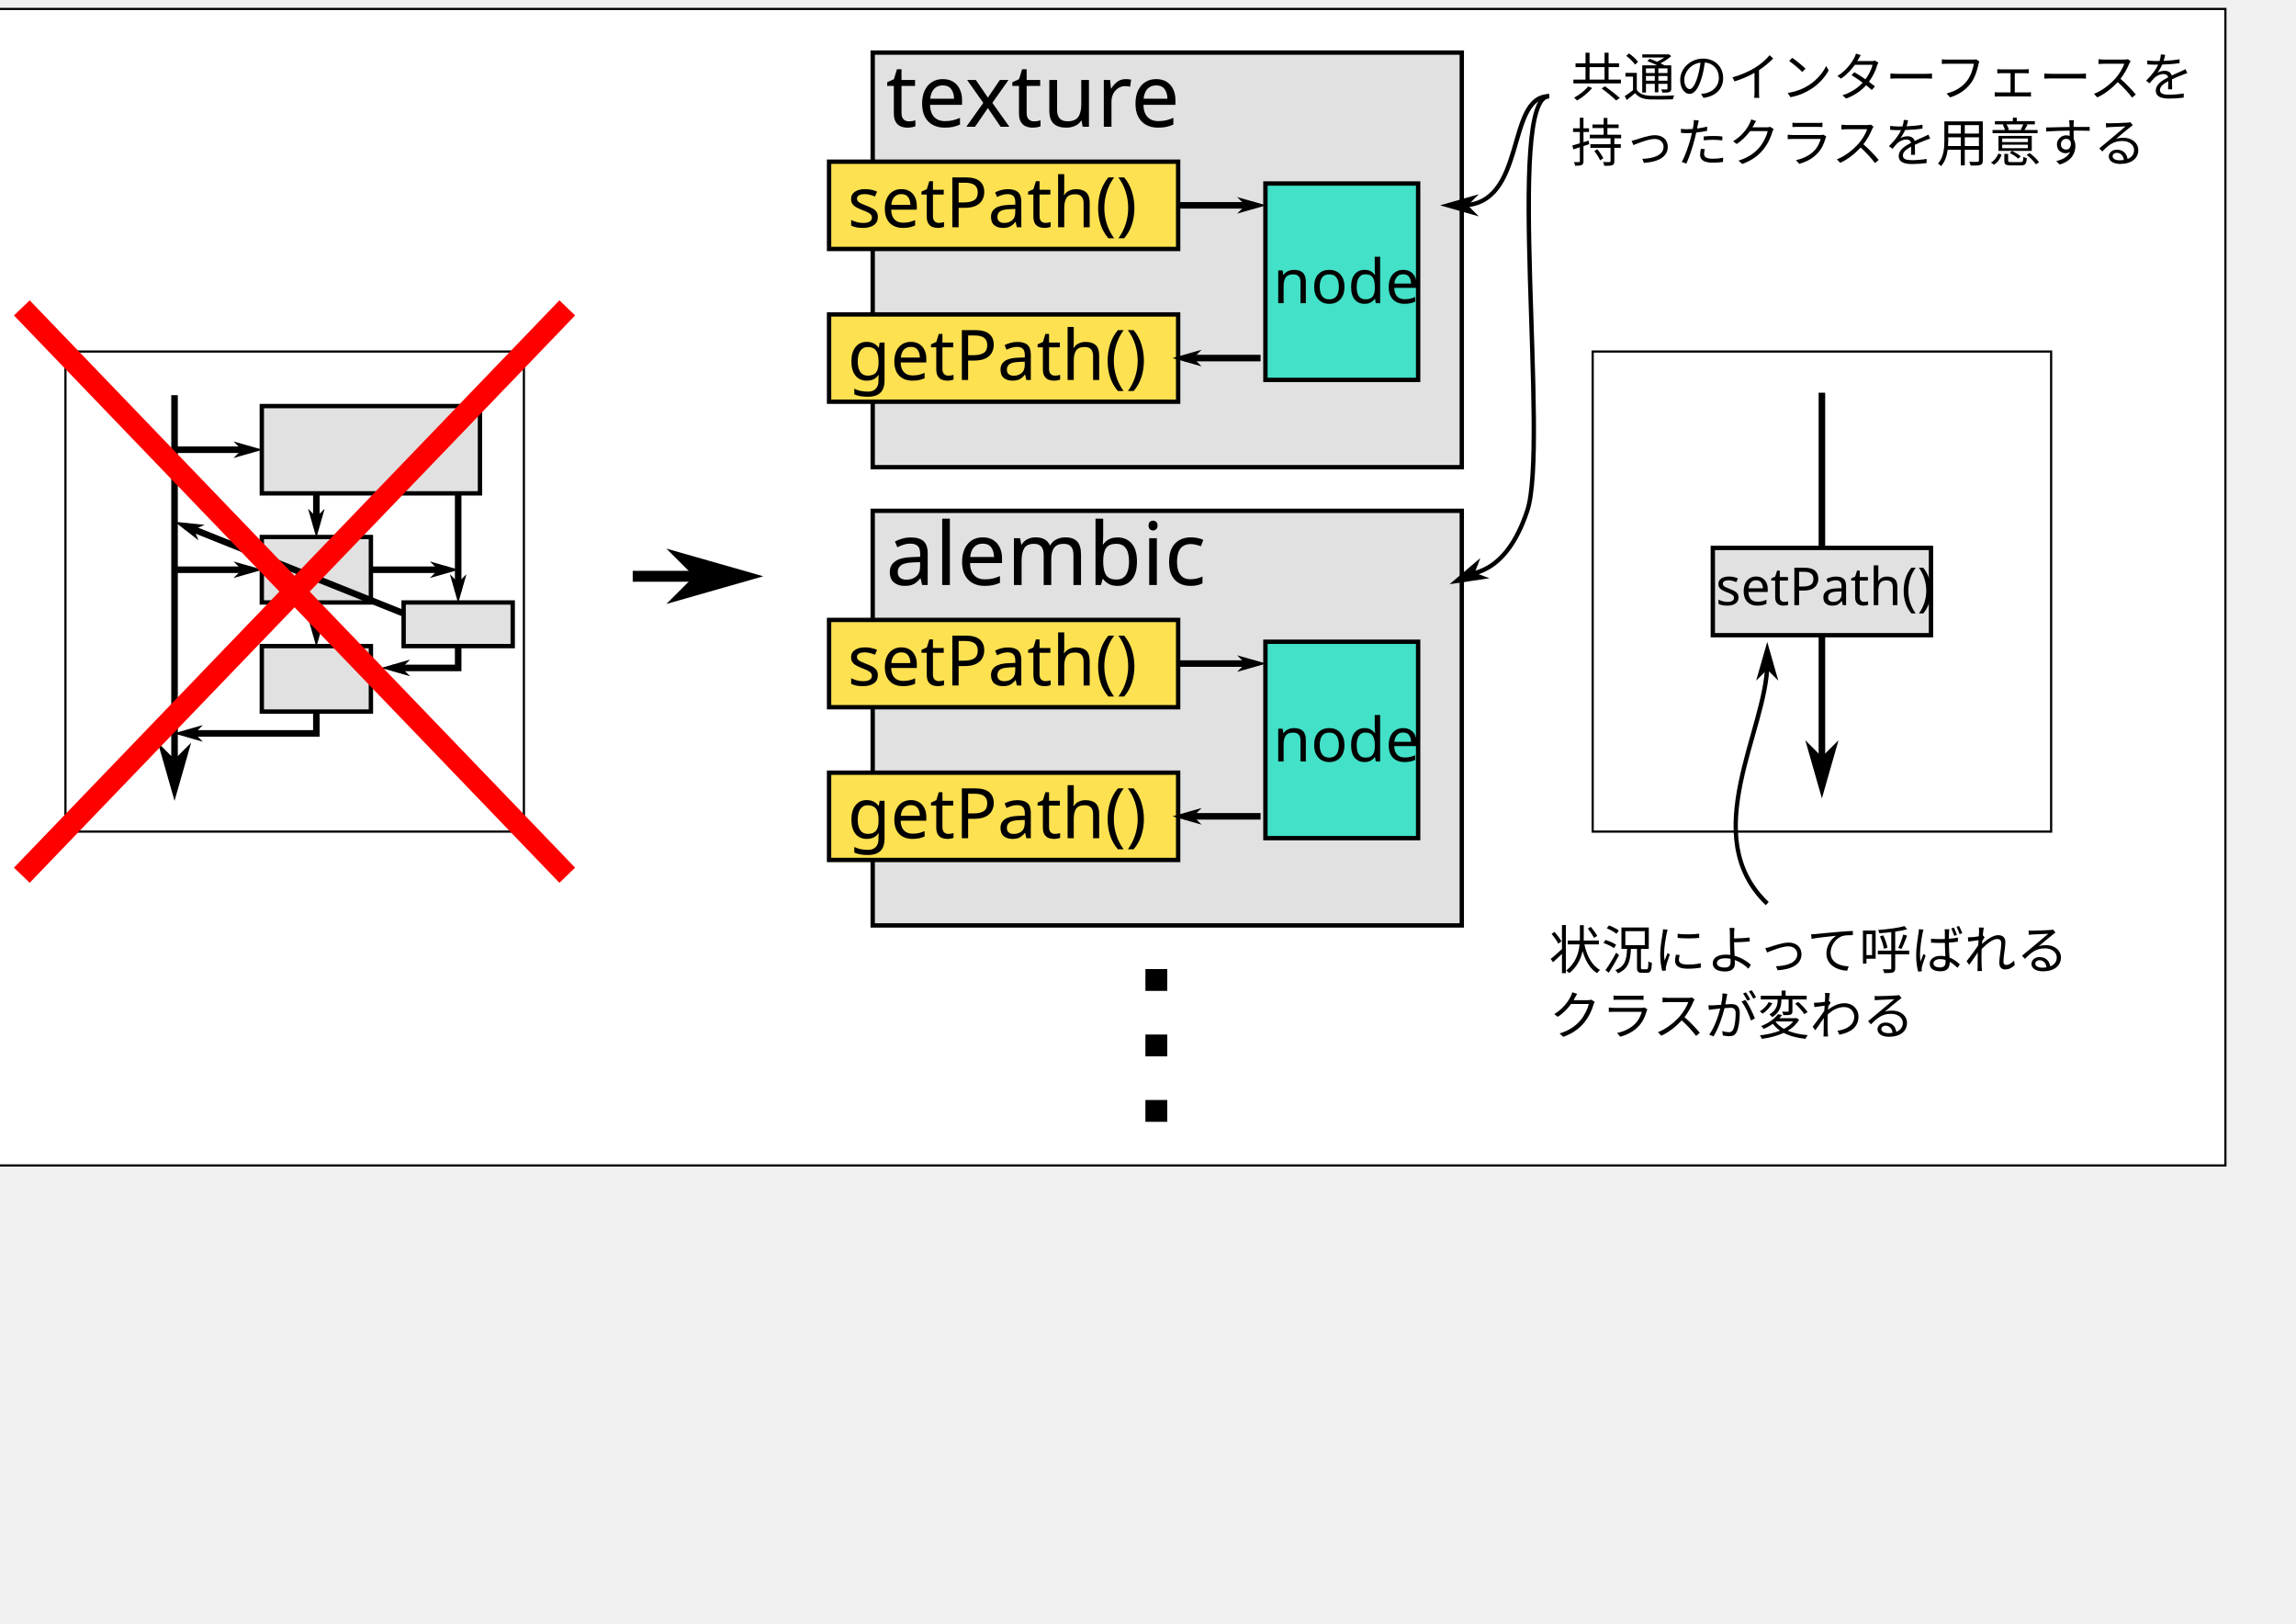
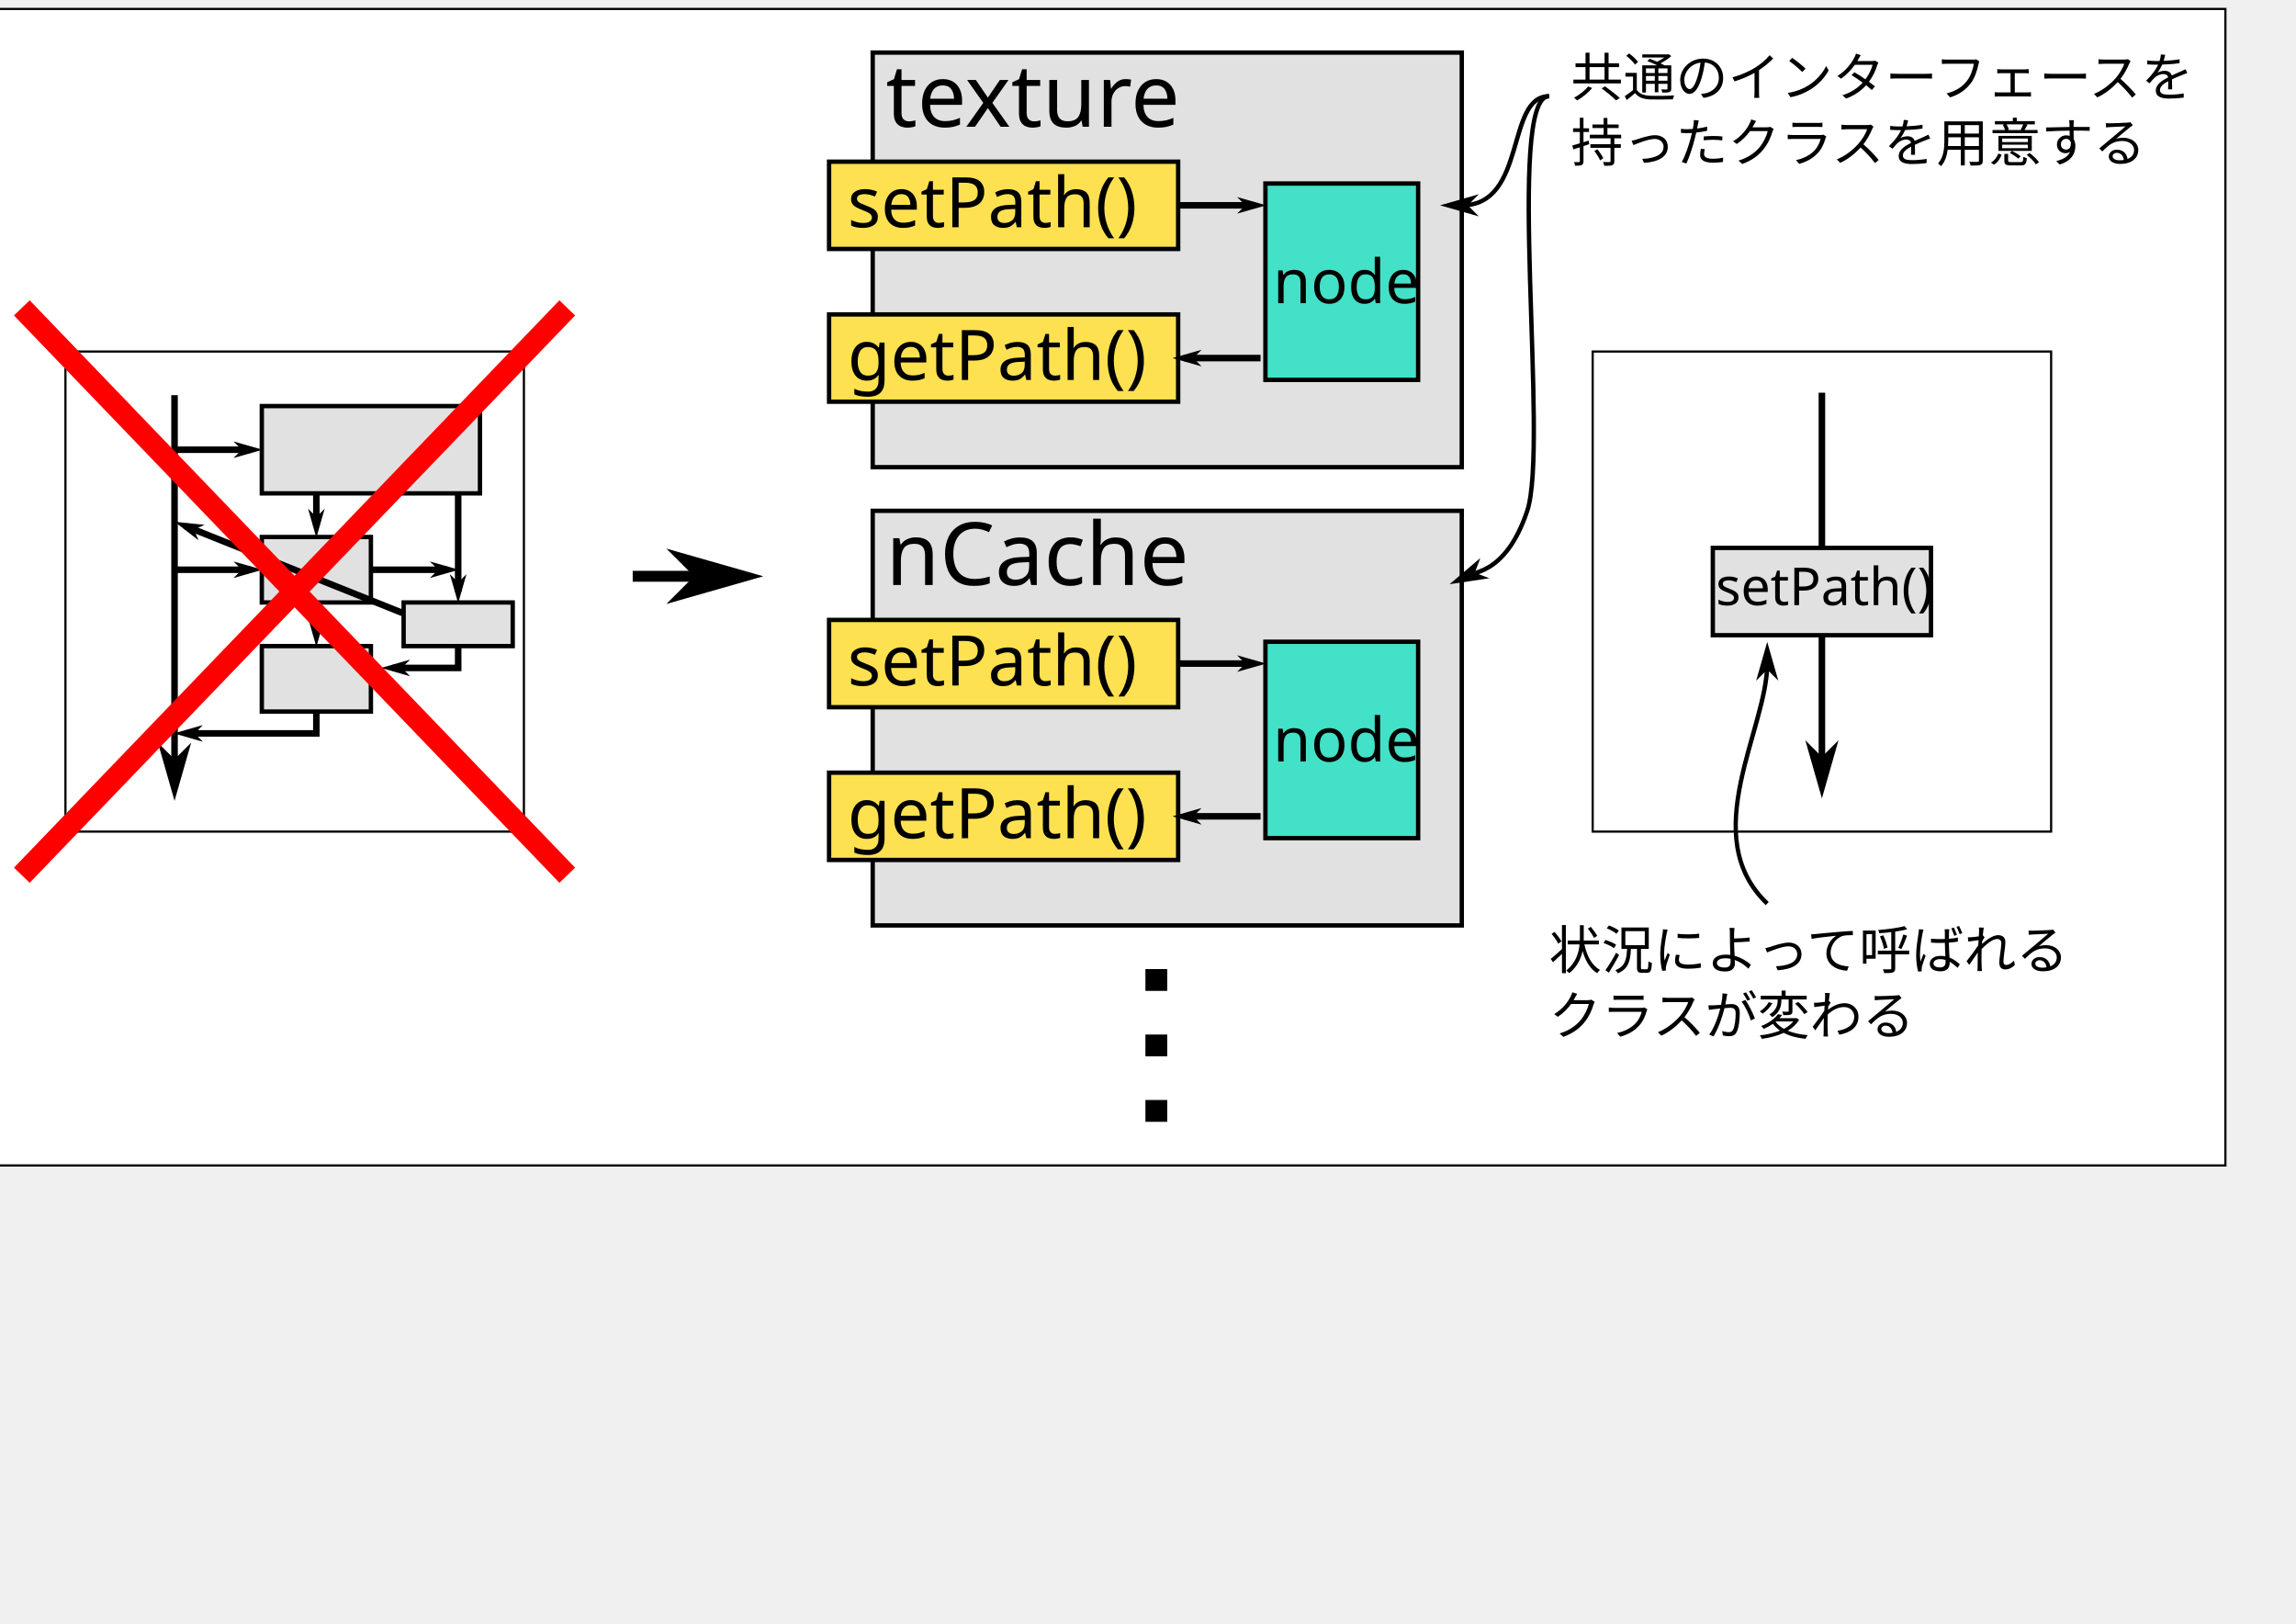
<svg xmlns="http://www.w3.org/2000/svg" width="1052.362" height="744.094" id="svg2" version="1.1">
  <defs id="defs4">
    <marker orient="auto" refY="0.0" refX="0.0" id="Arrow1Send" style="overflow:visible;">
      <path id="path3778" d="M 0.0,0.0 L 5.0,-5.0 L -12.5,0.0 L 5.0,5.0 L 0.0,0.0 z " style="fill-rule:evenodd;stroke:#000000;stroke-width:1.0pt;" transform="scale(0.2) rotate(180) translate(6,0)" />
    </marker>
    <marker orient="auto" refY="0.0" refX="0.0" id="Arrow1Mend" style="overflow:visible;">
      <path id="path3772" d="M 0.0,0.0 L 5.0,-5.0 L -12.5,0.0 L 5.0,5.0 L 0.0,0.0 z " style="fill-rule:evenodd;stroke:#000000;stroke-width:1.0pt;" transform="scale(0.4) rotate(180) translate(10,0)" />
    </marker>
    <marker orient="auto" refY="0" refX="0" id="Arrow1Mend-1" style="overflow:visible">
      <path id="path3772-7" d="M 0,0 5,-5 -12.5,0 5,5 0,0 z" style="fill-rule:evenodd;stroke:#000000;stroke-width:1pt" transform="matrix(-0.4,0,0,-0.4,-4,0)" />
    </marker>
    <marker orient="auto" refY="0" refX="0" id="Arrow1Mend-2" style="overflow:visible">
      <path id="path3772-4" d="M 0,0 5,-5 -12.5,0 5,5 0,0 z" style="fill-rule:evenodd;stroke:#000000;stroke-width:1pt" transform="matrix(-0.4,0,0,-0.4,-4,0)" />
    </marker>
    <marker orient="auto" refY="0" refX="0" id="Arrow1Mend-23" style="overflow:visible">
      <path id="path3772-2" d="M 0,0 5,-5 -12.5,0 5,5 0,0 z" style="fill-rule:evenodd;stroke:#000000;stroke-width:1pt" transform="matrix(-0.4,0,0,-0.4,-4,0)" />
    </marker>
    <marker orient="auto" refY="0" refX="0" id="Arrow1Mend-16" style="overflow:visible">
      <path id="path3772-8" d="M 0,0 5,-5 -12.5,0 5,5 0,0 z" style="fill-rule:evenodd;stroke:#000000;stroke-width:1pt" transform="matrix(-0.4,0,0,-0.4,-4,0)" />
    </marker>
    <marker orient="auto" refY="0" refX="0" id="Arrow1Mend-18" style="overflow:visible">
      <path id="path3772-9" d="M 0,0 5,-5 -12.5,0 5,5 0,0 z" style="fill-rule:evenodd;stroke:#000000;stroke-width:1pt" transform="matrix(-0.4,0,0,-0.4,-4,0)" />
    </marker>
    <marker orient="auto" refY="0" refX="0" id="Arrow1Mend-9" style="overflow:visible">
      <path id="path3772-5" d="M 0,0 5,-5 -12.5,0 5,5 0,0 z" style="fill-rule:evenodd;stroke:#000000;stroke-width:1pt" transform="matrix(-0.4,0,0,-0.4,-4,0)" />
    </marker>
    <marker orient="auto" refY="0" refX="0" id="Arrow1Mend-233" style="overflow:visible">
      <path id="path3772-41" d="M 0,0 5,-5 -12.5,0 5,5 0,0 z" style="fill-rule:evenodd;stroke:#000000;stroke-width:1pt" transform="matrix(-0.4,0,0,-0.4,-4,0)" />
    </marker>
    <marker orient="auto" refY="0" refX="0" id="Arrow1Send-3" style="overflow:visible">
      <path id="path3778-8" d="M 0,0 5,-5 -12.5,0 5,5 0,0 z" style="fill-rule:evenodd;stroke:#000000;stroke-width:1pt" transform="matrix(-0.2,0,0,-0.2,-1.2,0)" />
    </marker>
    <marker orient="auto" refY="0" refX="0" id="Arrow1Send-2" style="overflow:visible">
      <path id="path3778-7" d="M 0,0 5,-5 -12.5,0 5,5 0,0 z" style="fill-rule:evenodd;stroke:#000000;stroke-width:1pt" transform="matrix(-0.2,0,0,-0.2,-1.2,0)" />
    </marker>
    <marker orient="auto" refY="0" refX="0" id="Arrow1Send-9" style="overflow:visible">
      <path id="path3778-3" d="M 0,0 5,-5 -12.5,0 5,5 0,0 z" style="fill-rule:evenodd;stroke:#000000;stroke-width:1pt" transform="matrix(-0.2,0,0,-0.2,-1.2,0)" />
    </marker>
    <marker orient="auto" refY="0" refX="0" id="Arrow1Send-98" style="overflow:visible">
      <path id="path3778-6" d="M 0,0 5,-5 -12.5,0 5,5 0,0 z" style="fill-rule:evenodd;stroke:#000000;stroke-width:1pt" transform="matrix(-0.2,0,0,-0.2,-1.2,0)" />
    </marker>
    <marker orient="auto" refY="0" refX="0" id="Arrow1Mend-233-6" style="overflow:visible">
      <path id="path3772-41-0" d="M 0,0 5,-5 -12.5,0 5,5 0,0 z" style="fill-rule:evenodd;stroke:#000000;stroke-width:1pt" transform="matrix(-0.4,0,0,-0.4,-4,0)" />
    </marker>
    <marker orient="auto" refY="0" refX="0" id="Arrow1Mend-5" style="overflow:visible">
      <path id="path3772-27" d="M 0,0 5,-5 -12.5,0 5,5 0,0 z" style="fill-rule:evenodd;stroke:#000000;stroke-width:1pt" transform="matrix(-0.4,0,0,-0.4,-4,0)" />
    </marker>
    <marker orient="auto" refY="0" refX="0" id="Arrow1Send-6" style="overflow:visible">
      <path id="path3778-1" d="M 0,0 5,-5 -12.5,0 5,5 0,0 z" style="fill-rule:evenodd;stroke:#000000;stroke-width:1pt" transform="matrix(-0.2,0,0,-0.2,-1.2,0)" />
    </marker>
    <marker orient="auto" refY="0" refX="0" id="marker4718" style="overflow:visible">
      <path id="path4720" d="M 0,0 5,-5 -12.5,0 5,5 0,0 z" style="fill-rule:evenodd;stroke:#000000;stroke-width:1pt" transform="matrix(-0.2,0,0,-0.2,-1.2,0)" />
    </marker>
    <marker orient="auto" refY="0" refX="0" id="marker4722" style="overflow:visible">
      <path id="path4724" d="M 0,0 5,-5 -12.5,0 5,5 0,0 z" style="fill-rule:evenodd;stroke:#000000;stroke-width:1pt" transform="matrix(-0.2,0,0,-0.2,-1.2,0)" />
    </marker>
    <marker orient="auto" refY="0" refX="0" id="marker4726" style="overflow:visible">
      <path id="path4728" d="M 0,0 5,-5 -12.5,0 5,5 0,0 z" style="fill-rule:evenodd;stroke:#000000;stroke-width:1pt" transform="matrix(-0.2,0,0,-0.2,-1.2,0)" />
    </marker>
    <marker orient="auto" refY="0" refX="0" id="marker4730" style="overflow:visible">
      <path id="path4732" d="M 0,0 5,-5 -12.5,0 5,5 0,0 z" style="fill-rule:evenodd;stroke:#000000;stroke-width:1pt" transform="matrix(-0.2,0,0,-0.2,-1.2,0)" />
    </marker>
    <marker orient="auto" refY="0" refX="0" id="marker4734" style="overflow:visible">
      <path id="path4736" d="M 0,0 5,-5 -12.5,0 5,5 0,0 z" style="fill-rule:evenodd;stroke:#000000;stroke-width:1pt" transform="matrix(-0.2,0,0,-0.2,-1.2,0)" />
    </marker>
    <marker orient="auto" refY="0" refX="0" id="marker4738" style="overflow:visible">
      <path id="path4740" d="M 0,0 5,-5 -12.5,0 5,5 0,0 z" style="fill-rule:evenodd;stroke:#000000;stroke-width:1pt" transform="matrix(-0.2,0,0,-0.2,-1.2,0)" />
    </marker>
    <marker orient="auto" refY="0" refX="0" id="marker4742" style="overflow:visible">
      <path id="path4744" d="M 0,0 5,-5 -12.5,0 5,5 0,0 z" style="fill-rule:evenodd;stroke:#000000;stroke-width:1pt" transform="matrix(-0.2,0,0,-0.2,-1.2,0)" />
    </marker>
    <marker orient="auto" refY="0" refX="0" id="marker4746" style="overflow:visible">
      <path id="path4748" d="M 0,0 5,-5 -12.5,0 5,5 0,0 z" style="fill-rule:evenodd;stroke:#000000;stroke-width:1pt" transform="matrix(-0.2,0,0,-0.2,-1.2,0)" />
    </marker>
    <marker orient="auto" refY="0" refX="0" id="Arrow1Send-38" style="overflow:visible">
      <path id="path3778-74" d="M 0,0 5,-5 -12.5,0 5,5 0,0 z" style="fill-rule:evenodd;stroke:#000000;stroke-width:1pt" transform="matrix(-0.2,0,0,-0.2,-1.2,0)" />
    </marker>
    <marker orient="auto" refY="0" refX="0" id="Arrow1Send-7" style="overflow:visible">
      <path id="path3778-79" d="M 0,0 5,-5 -12.5,0 5,5 0,0 z" style="fill-rule:evenodd;stroke:#000000;stroke-width:1pt" transform="matrix(-0.2,0,0,-0.2,-1.2,0)" />
    </marker>
    <marker orient="auto" refY="0" refX="0" id="Arrow1Send-1" style="overflow:visible">
      <path id="path3778-9" d="M 0,0 5,-5 -12.5,0 5,5 0,0 z" style="fill-rule:evenodd;stroke:#000000;stroke-width:1pt" transform="matrix(-0.2,0,0,-0.2,-1.2,0)" />
    </marker>
    <marker orient="auto" refY="0" refX="0" id="marker5660" style="overflow:visible">
      <path id="path5662" d="M 0,0 5,-5 -12.5,0 5,5 0,0 z" style="fill-rule:evenodd;stroke:#000000;stroke-width:1pt" transform="matrix(-0.2,0,0,-0.2,-1.2,0)" />
    </marker>
    <marker orient="auto" refY="0" refX="0" id="Arrow1Mend-3" style="overflow:visible">
      <path id="path3772-44" d="M 0,0 5,-5 -12.5,0 5,5 0,0 z" style="fill-rule:evenodd;stroke:#000000;stroke-width:1pt" transform="matrix(-0.4,0,0,-0.4,-4,0)" />
    </marker>
    <marker orient="auto" refY="0" refX="0" id="Arrow1Send-60" style="overflow:visible">
      <path id="path3778-66" d="M 0,0 5,-5 -12.5,0 5,5 0,0 z" style="fill-rule:evenodd;stroke:#000000;stroke-width:1pt" transform="matrix(-0.2,0,0,-0.2,-1.2,0)" />
    </marker>
    <marker orient="auto" refY="0" refX="0" id="marker6088" style="overflow:visible">
      <path id="path6090" d="M 0,0 5,-5 -12.5,0 5,5 0,0 z" style="fill-rule:evenodd;stroke:#000000;stroke-width:1pt" transform="matrix(-0.2,0,0,-0.2,-1.2,0)" />
    </marker>
    <marker orient="auto" refY="0" refX="0" id="marker6092" style="overflow:visible">
      <path id="path6094" d="M 0,0 5,-5 -12.5,0 5,5 0,0 z" style="fill-rule:evenodd;stroke:#000000;stroke-width:1pt" transform="matrix(-0.2,0,0,-0.2,-1.2,0)" />
    </marker>
    <marker orient="auto" refY="0" refX="0" id="marker6096" style="overflow:visible">
      <path id="path6098" d="M 0,0 5,-5 -12.5,0 5,5 0,0 z" style="fill-rule:evenodd;stroke:#000000;stroke-width:1pt" transform="matrix(-0.2,0,0,-0.2,-1.2,0)" />
    </marker>
    <marker orient="auto" refY="0" refX="0" id="marker6100" style="overflow:visible">
      <path id="path6102" d="M 0,0 5,-5 -12.5,0 5,5 0,0 z" style="fill-rule:evenodd;stroke:#000000;stroke-width:1pt" transform="matrix(-0.2,0,0,-0.2,-1.2,0)" />
    </marker>
    <marker orient="auto" refY="0" refX="0" id="marker6104" style="overflow:visible">
      <path id="path6106" d="M 0,0 5,-5 -12.5,0 5,5 0,0 z" style="fill-rule:evenodd;stroke:#000000;stroke-width:1pt" transform="matrix(-0.2,0,0,-0.2,-1.2,0)" />
    </marker>
    <marker orient="auto" refY="0" refX="0" id="marker6108" style="overflow:visible">
      <path id="path6110" d="M 0,0 5,-5 -12.5,0 5,5 0,0 z" style="fill-rule:evenodd;stroke:#000000;stroke-width:1pt" transform="matrix(-0.2,0,0,-0.2,-1.2,0)" />
    </marker>
    <marker orient="auto" refY="0" refX="0" id="marker6112" style="overflow:visible">
      <path id="path6114" d="M 0,0 5,-5 -12.5,0 5,5 0,0 z" style="fill-rule:evenodd;stroke:#000000;stroke-width:1pt" transform="matrix(-0.2,0,0,-0.2,-1.2,0)" />
    </marker>
    <marker orient="auto" refY="0" refX="0" id="marker6116" style="overflow:visible">
      <path id="path6118" d="M 0,0 5,-5 -12.5,0 5,5 0,0 z" style="fill-rule:evenodd;stroke:#000000;stroke-width:1pt" transform="matrix(-0.2,0,0,-0.2,-1.2,0)" />
    </marker>
  </defs>
  <g id="layer1" transform="translate(0,-308.2677)">
    <rect style="fill:#ffffff;fill-opacity:1;stroke:#000000;stroke-width:1;stroke-linecap:butt;stroke-linejoin:miter;stroke-miterlimit:4;stroke-opacity:1;stroke-dasharray:none;stroke-dashoffset:0" id="rect6262" width="1030" height="530" x="-10" y="312.362" />
    <g id="g5791">
      <g transform="translate(50,4.8046875e-6)" id="g5626">
        <g id="g4252-7-2" transform="translate(-26.97266,-308.2031)">
          <rect y="640.565" x="376.973" height="190" width="270" id="rect4250-1-2" style="fill:#e1e1e1;fill-opacity:1;stroke:#000000;stroke-width:2;stroke-linecap:butt;stroke-linejoin:miter;stroke-miterlimit:4;stroke-opacity:1;stroke-dasharray:none" />
        </g>
        <g id="g4252-7-7-6" transform="translate(163.0273,-268.2031)" style="fill:#42e1c8;fill-opacity:1">
          <rect y="660.565" x="366.973" height="90" width="70" id="rect4250-1-6-8" style="fill:#42e1c8;fill-opacity:1;stroke:#000000;stroke-width:2;stroke-linecap:butt;stroke-linejoin:miter;stroke-miterlimit:4;stroke-opacity:1;stroke-dasharray:none" />
        </g>
        <g id="g5547">
          <g style="fill:#fee150;fill-opacity:1" transform="translate(-26.97266,-278.2031)" id="g4252-7-2-1">
            <rect style="fill:#fee150;fill-opacity:1;stroke:#000000;stroke-width:2;stroke-linecap:butt;stroke-linejoin:miter;stroke-miterlimit:4;stroke-opacity:1;stroke-dasharray:none" id="rect4250-1-2-2" width="160" height="40" x="356.973" y="660.565" />
          </g>
          <text id="text5543" y="412.401" x="338.469" style="font-size:40px;font-style:normal;font-weight:normal;line-height:125%;letter-spacing:0px;word-spacing:0px;fill:#000000;fill-opacity:1;stroke:none;font-family:Sans" xml:space="preserve">
            <tspan style="font-size:32px;font-style:normal;font-variant:normal;font-weight:normal;font-stretch:normal;font-family:Meiryo;-inkscape-font-specification:Meiryo" y="412.401" x="338.469" id="tspan5545">setPath()</tspan>
          </text>
        </g>
        <g transform="translate(-2.4999997e-7,70.00001)" id="g5547-3">
          <g style="fill:#fee150;fill-opacity:1" transform="translate(-26.97266,-278.2031)" id="g4252-7-2-1-3">
            <rect style="fill:#fee150;fill-opacity:1;stroke:#000000;stroke-width:2;stroke-linecap:butt;stroke-linejoin:miter;stroke-miterlimit:4;stroke-opacity:1;stroke-dasharray:none" id="rect4250-1-2-2-4" width="160" height="40" x="356.973" y="660.565" />
          </g>
          <text id="text5543-1" y="412.401" x="338.469" style="font-size:40px;font-style:normal;font-weight:normal;line-height:125%;letter-spacing:0px;word-spacing:0px;fill:#000000;fill-opacity:1;stroke:none;font-family:Sans" xml:space="preserve">
            <tspan style="font-size:32px;font-style:normal;font-variant:normal;font-weight:normal;font-stretch:normal;font-family:Meiryo;-inkscape-font-specification:Meiryo" y="412.401" x="338.469" id="tspan5545-1">getPath()</tspan>
          </text>
        </g>
        <path style="fill:none;stroke:#000000;stroke-width:3;stroke-linecap:butt;stroke-linejoin:miter;stroke-miterlimit:4;stroke-opacity:1;stroke-dasharray:none;marker-end:url(#Arrow1Send)" d="m 490,402.362 35,0" id="path3757-0-1-2-1-2" />
        <path style="fill:none;stroke:#000000;stroke-width:3;stroke-linecap:butt;stroke-linejoin:miter;stroke-miterlimit:4;stroke-opacity:1;stroke-dasharray:none;marker-end:url(#Arrow1Send)" d="m 527.775,472.362 -35,0" id="path3757-0-1-2-1-3" />
        <text xml:space="preserve" style="font-size:28px;font-style:normal;font-weight:normal;line-height:125%;letter-spacing:0px;word-spacing:0px;fill:#000000;fill-opacity:1;stroke:none;font-family:Sans" x="533.493" y="447.22" id="text5618">
          <tspan id="tspan5620" x="533.493" y="447.22">node</tspan>
        </text>
        <text xml:space="preserve" style="font-size:40px;font-style:normal;font-weight:normal;line-height:125%;letter-spacing:0px;word-spacing:0px;fill:#000000;fill-opacity:1;stroke:none;font-family:Sans" x="356" y="366.362" id="text5622">
          <tspan id="tspan5624" x="356" y="366.362">texture</tspan>
        </text>
      </g>
      <g id="g5626-8" transform="translate(50,210)">
        <g id="g4252-7-2-6" transform="translate(-26.97266,-308.2031)">
          <rect y="640.565" x="376.973" height="190" width="270" id="rect4250-1-2-5" style="fill:#e1e1e1;fill-opacity:1;stroke:#000000;stroke-width:2;stroke-linecap:butt;stroke-linejoin:miter;stroke-miterlimit:4;stroke-opacity:1;stroke-dasharray:none" />
        </g>
        <g id="g4252-7-7-6-0" transform="translate(163.0273,-268.2031)" style="fill:#42e1c8;fill-opacity:1">
          <rect y="660.565" x="366.973" height="90" width="70" id="rect4250-1-6-8-2" style="fill:#42e1c8;fill-opacity:1;stroke:#000000;stroke-width:2;stroke-linecap:butt;stroke-linejoin:miter;stroke-miterlimit:4;stroke-opacity:1;stroke-dasharray:none" />
        </g>
        <g id="g5547-8">
          <g style="fill:#fee150;fill-opacity:1" transform="translate(-26.97266,-278.2031)" id="g4252-7-2-1-6">
            <rect style="fill:#fee150;fill-opacity:1;stroke:#000000;stroke-width:2;stroke-linecap:butt;stroke-linejoin:miter;stroke-miterlimit:4;stroke-opacity:1;stroke-dasharray:none" id="rect4250-1-2-2-0" width="160" height="40" x="356.973" y="660.565" />
          </g>
          <text id="text5543-2" y="412.401" x="338.469" style="font-size:40px;font-style:normal;font-weight:normal;line-height:125%;letter-spacing:0px;word-spacing:0px;fill:#000000;fill-opacity:1;stroke:none;font-family:Sans" xml:space="preserve">
            <tspan style="font-size:32px;font-style:normal;font-variant:normal;font-weight:normal;font-stretch:normal;font-family:Meiryo;-inkscape-font-specification:Meiryo" y="412.401" x="338.469" id="tspan5545-4">setPath()</tspan>
          </text>
        </g>
        <g transform="translate(-2.4999997e-7,70.00001)" id="g5547-3-8">
          <g style="fill:#fee150;fill-opacity:1" transform="translate(-26.97266,-278.2031)" id="g4252-7-2-1-3-6">
            <rect style="fill:#fee150;fill-opacity:1;stroke:#000000;stroke-width:2;stroke-linecap:butt;stroke-linejoin:miter;stroke-miterlimit:4;stroke-opacity:1;stroke-dasharray:none" id="rect4250-1-2-2-4-5" width="160" height="40" x="356.973" y="660.565" />
          </g>
          <text id="text5543-1-0" y="412.401" x="338.469" style="font-size:40px;font-style:normal;font-weight:normal;line-height:125%;letter-spacing:0px;word-spacing:0px;fill:#000000;fill-opacity:1;stroke:none;font-family:Sans" xml:space="preserve">
            <tspan style="font-size:32px;font-style:normal;font-variant:normal;font-weight:normal;font-stretch:normal;font-family:Meiryo;-inkscape-font-specification:Meiryo" y="412.401" x="338.469" id="tspan5545-1-9">getPath()</tspan>
          </text>
        </g>
        <path style="fill:none;stroke:#000000;stroke-width:3;stroke-linecap:butt;stroke-linejoin:miter;stroke-miterlimit:4;stroke-opacity:1;stroke-dasharray:none;marker-end:url(#Arrow1Send)" d="m 490,402.362 35,0" id="path3757-0-1-2-1-2-0" />
        <path style="fill:none;stroke:#000000;stroke-width:3;stroke-linecap:butt;stroke-linejoin:miter;stroke-miterlimit:4;stroke-opacity:1;stroke-dasharray:none;marker-end:url(#Arrow1Send)" d="m 527.775,472.362 -35,0" id="path3757-0-1-2-1-3-0" />
        <text xml:space="preserve" style="font-size:28px;font-style:normal;font-weight:normal;line-height:125%;letter-spacing:0px;word-spacing:0px;fill:#000000;fill-opacity:1;stroke:none;font-family:Sans" x="533.493" y="447.22" id="text5618-6">
          <tspan id="tspan5620-1" x="533.493" y="447.22">node</tspan>
        </text>
        <text xml:space="preserve" style="font-size:40px;font-style:normal;font-weight:normal;line-height:125%;letter-spacing:0px;word-spacing:0px;fill:#000000;fill-opacity:1;stroke:none;font-family:Sans" x="356" y="366.362" id="text5622-3">
-           <tspan id="tspan5624-8" x="356" y="366.362">alembic</tspan>
+           <tspan id="tspan5624-8" x="356" y="366.362">nCache</tspan>
        </text>
      </g>
      <path id="path5746" d="m 530,752.362 0,70" style="fill:none;stroke:#000000;stroke-width:10;stroke-linecap:butt;stroke-linejoin:miter;stroke-miterlimit:4;stroke-opacity:1;stroke-dasharray:10, 20;stroke-dashoffset:0" />
    </g>
    <g id="g5768" transform="translate(0,137)">
      <g id="g4260-5" transform="translate(-239.8731,-40)">
        <rect style="fill:none;stroke:#000000;stroke-width:1;stroke-linecap:butt;stroke-linejoin:miter;stroke-miterlimit:4;stroke-opacity:1;stroke-dasharray:none" id="rect2987-4-5" width="210.127" height="220" x="269.873" y="372.362" />
        <path style="fill:none;stroke:#000000;stroke-width:3;stroke-linecap:butt;stroke-linejoin:miter;stroke-miterlimit:4;stroke-opacity:1;stroke-dasharray:none;marker-end:url(#Arrow1Mend)" d="m 319.873,392.362 0,180" id="path3757-0-1" />
        <g id="g4252-7" transform="translate(-7.099606,-263.2031)">
          <rect y="660.565" x="366.973" height="40" width="100" id="rect4250-1" style="fill:#e1e1e1;fill-opacity:1;stroke:#000000;stroke-width:2;stroke-linecap:butt;stroke-linejoin:miter;stroke-miterlimit:4;stroke-opacity:1;stroke-dasharray:none" />
        </g>
        <path style="fill:none;stroke:#000000;stroke-width:3;stroke-linecap:butt;stroke-linejoin:miter;stroke-miterlimit:4;stroke-opacity:1;stroke-dasharray:none;marker-end:url(#Arrow1Send)" d="m 319.873,417.362 35,0" id="path3757-0-1-2" />
        <g id="g4252-7-7" transform="translate(-7.099606,-203.2031)">
          <rect y="660.565" x="366.973" height="30" width="50" id="rect4250-1-6" style="fill:#e1e1e1;fill-opacity:1;stroke:#000000;stroke-width:2;stroke-linecap:butt;stroke-linejoin:miter;stroke-miterlimit:4;stroke-opacity:1;stroke-dasharray:none" />
        </g>
        <path style="fill:none;stroke:#000000;stroke-width:3;stroke-linecap:butt;stroke-linejoin:miter;stroke-miterlimit:4;stroke-opacity:1;stroke-dasharray:none;marker-end:url(#Arrow1Send)" d="m 449.873,507.362 0,10 -30,1e-5" id="path3757-0-1-27" />
        <path style="fill:none;stroke:#000000;stroke-width:3;stroke-linecap:butt;stroke-linejoin:miter;stroke-miterlimit:4;stroke-opacity:1;stroke-dasharray:none;marker-end:url(#Arrow1Send)" d="m 409.873,472.362 35,0" id="path3757-0-1-5-4" />
        <g id="g4252-7-7-3" transform="translate(-7.099606,-143.2031)">
          <rect y="650.565" x="366.973" height="30" width="50" id="rect4250-1-6-1" style="fill:#e1e1e1;fill-opacity:1;stroke:#000000;stroke-width:2;stroke-linecap:butt;stroke-linejoin:miter;stroke-miterlimit:4;stroke-opacity:1;stroke-dasharray:none" />
        </g>
        <path style="fill:none;stroke:#000000;stroke-width:3;stroke-linecap:butt;stroke-linejoin:miter;stroke-miterlimit:4;stroke-opacity:1;stroke-dasharray:none;marker-end:url(#Arrow1Send)" d="m 384.873,487.362 0,15" id="path3757-0-1-1" />
        <path style="fill:none;stroke:#000000;stroke-width:3;stroke-linecap:butt;stroke-linejoin:miter;stroke-miterlimit:4;stroke-opacity:1;stroke-dasharray:none;marker-end:url(#Arrow1Send)" d="m 319.873,472.362 35,0" id="path3757-0-1-5" />
        <path style="fill:none;stroke:#000000;stroke-width:3;stroke-linecap:butt;stroke-linejoin:miter;stroke-miterlimit:4;stroke-opacity:1;stroke-dasharray:none;marker-end:url(#Arrow1Send)" d="m 384.873,437.362 0,15" id="path3757-0-1-1-7" />
        <rect y="487.362" x="424.873" height="20" width="50" id="rect4250-1-6-1-4" style="fill:#e1e1e1;fill-opacity:1;stroke:#000000;stroke-width:2;stroke-linecap:butt;stroke-linejoin:miter;stroke-miterlimit:4;stroke-opacity:1;stroke-dasharray:none" />
        <path style="fill:none;stroke:#000000;stroke-width:3;stroke-linecap:butt;stroke-linejoin:miter;stroke-miterlimit:4;stroke-opacity:1;stroke-dasharray:none;marker-end:url(#Arrow1Send)" d="m 424.873,492.362 -100,-40" id="path3757-0-1-5-4-7" />
        <path style="fill:none;stroke:#000000;stroke-width:3;stroke-linecap:butt;stroke-linejoin:miter;stroke-miterlimit:4;stroke-opacity:1;stroke-dasharray:none;marker-end:url(#Arrow1Send)" d="m 384.873,537.362 0,10 -60,0" id="path3757-0-1-27-1" />
        <path style="fill:none;stroke:#000000;stroke-width:3;stroke-linecap:butt;stroke-linejoin:miter;stroke-miterlimit:4;stroke-opacity:1;stroke-dasharray:none;marker-end:url(#Arrow1Send)" d="m 449.873,437.362 0,45" id="path3757-0-1-1-7-5" />
      </g>
      <path id="path5748" d="m 260,312.362 -250,260" style="fill:none;stroke:#ff0000;stroke-width:10;stroke-linecap:butt;stroke-linejoin:miter;stroke-miterlimit:4;stroke-opacity:1;stroke-dasharray:none" />
      <path id="path5748-9" d="m 10,312.362 250,260" style="fill:none;stroke:#ff0000;stroke-width:10;stroke-linecap:butt;stroke-linejoin:miter;stroke-miterlimit:4;stroke-opacity:1;stroke-dasharray:none" />
    </g>
    <path style="fill:none;stroke:#000000;stroke-width:5;stroke-linecap:butt;stroke-linejoin:miter;stroke-opacity:1;stroke-miterlimit:4;stroke-dasharray:none;marker-end:url(#Arrow1Mend-5)" d="m 290,264.094 50,0" id="path5836" transform="translate(0,308.2677)" />
    <g transform="translate(460.127,97)" id="g4260-5-8">
      <rect y="372.362" x="269.873" height="220" width="210.127" id="rect2987-4-5-4" style="fill:none;stroke:#000000;stroke-width:1;stroke-linecap:butt;stroke-linejoin:miter;stroke-miterlimit:4;stroke-opacity:1;stroke-dasharray:none" />
      <path id="path3757-0-1-9" d="m 374.937,391.237 0,180" style="fill:none;stroke:#000000;stroke-width:3;stroke-linecap:butt;stroke-linejoin:miter;stroke-miterlimit:4;stroke-opacity:1;stroke-dasharray:none;marker-end:url(#Arrow1Mend)" />
      <g id="g6256" transform="translate(-14.93653,137)">
        <g id="g4252-7-6" transform="translate(-27.09961,-335.2031)">
          <rect y="660.565" x="366.973" height="40" width="100" id="rect4250-1-3" style="fill:#e1e1e1;fill-opacity:1;stroke:#000000;stroke-width:2;stroke-linecap:butt;stroke-linejoin:miter;stroke-miterlimit:4;stroke-opacity:1;stroke-dasharray:none" />
        </g>
        <text id="text6252" y="351.573" x="341.223" style="font-size:40px;font-style:normal;font-weight:normal;line-height:125%;letter-spacing:0px;word-spacing:0px;fill:#000000;fill-opacity:1;stroke:none;font-family:Sans" xml:space="preserve">
          <tspan style="font-size:24px" y="351.573" x="341.223" id="tspan6254">setPath()</tspan>
        </text>
      </g>
    </g>
    <text xml:space="preserve" style="font-size:40px;font-style:normal;font-weight:normal;line-height:125%;letter-spacing:0px;word-spacing:0px;fill:#000000;fill-opacity:1;stroke:none;font-family:Sans" x="720" y="352.362" id="text6282">
      <tspan id="tspan6284" x="720" y="352.362" style="font-size:24px;font-style:normal;font-variant:normal;font-weight:normal;font-stretch:normal;font-family:Meiryo;-inkscape-font-specification:Meiryo">共通のインターフェースを</tspan>
      <tspan x="720" y="382.362" style="font-size:24px;font-style:normal;font-variant:normal;font-weight:normal;font-stretch:normal;font-family:Meiryo;-inkscape-font-specification:Meiryo" id="tspan6286">持ったクラスを用意する</tspan>
    </text>
    <g id="g6597">
      <path style="font-size:medium;font-style:normal;font-variant:normal;font-weight:normal;font-stretch:normal;text-indent:0;text-align:start;text-decoration:none;line-height:normal;letter-spacing:normal;word-spacing:normal;text-transform:none;direction:ltr;block-progression:tb;writing-mode:lr-tb;text-anchor:start;baseline-shift:baseline;color:#000000;fill:#000000;fill-opacity:1;stroke:none;stroke-width:2;marker:none;visibility:visible;display:inline;overflow:visible;enable-background:accumulate;font-family:Sans;-inkscape-font-specification:Sans" d="m 710,351.375 c -2.708,0 -4.986,0.849 -6.844,2.344 -1.858,1.495 -3.32,3.577 -4.531,6 -2.423,4.847 -3.978,11.123 -5.844,17.344 -1.866,6.221 -4.017,12.373 -7.469,16.875 -3.452,4.502 -8.09,7.438 -15.312,7.438 l 0,2 c 7.778,0 13.139,-3.346 16.875,-8.219 3.736,-4.873 5.96,-11.221 7.844,-17.5 1.884,-6.279 3.454,-12.503 5.719,-17.031 1.132,-2.264 2.428,-4.104 3.969,-5.344 1.541,-1.24 3.302,-1.906 5.594,-1.906 l 0,-2 z" id="path6288" />
      <path style="fill-rule:evenodd;stroke:#000000;stroke-width:0.8pt" d="m 672,402.362 4,-4 -14,4 14,4 -4,-4 z" id="path6583" />
      <path style="font-size:medium;font-style:normal;font-variant:normal;font-weight:normal;font-stretch:normal;text-indent:0;text-align:start;text-decoration:none;line-height:normal;letter-spacing:normal;word-spacing:normal;text-transform:none;direction:ltr;block-progression:tb;writing-mode:lr-tb;text-anchor:start;baseline-shift:baseline;color:#000000;fill:#000000;fill-opacity:1;stroke:none;stroke-width:2;marker:none;visibility:visible;display:inline;overflow:visible;enable-background:accumulate;font-family:Sans;-inkscape-font-specification:Sans" d="m 710,351.375 c -1.583,0 -2.982,0.822 -4.062,2.156 -1.081,1.334 -1.941,3.183 -2.656,5.469 -1.43,4.572 -2.328,10.984 -2.875,18.75 -1.095,15.533 -0.754,36.47 -0.125,58.344 0.629,21.873 1.565,44.675 1.719,63.875 0.153,19.2 -0.539,34.867 -2.938,42.062 -4.974,14.922 -11.451,21.794 -17.031,25.188 -2.79,1.697 -5.368,2.515 -7.5,3.031 -2.132,0.517 -3.724,0.635 -4.938,1.188 l 0.812,1.844 c 0.558,-0.254 2.34,-0.516 4.594,-1.062 2.254,-0.546 5.052,-1.45 8.062,-3.281 6.021,-3.662 12.794,-11.008 17.875,-26.25 2.629,-7.887 3.216,-23.497 3.062,-42.75 -0.154,-19.253 -1.091,-42.05 -1.719,-63.906 -0.628,-21.856 -0.959,-42.777 0.125,-58.156 0.542,-7.69 1.441,-13.995 2.781,-18.281 0.67,-2.143 1.453,-3.791 2.281,-4.812 0.828,-1.022 1.614,-1.406 2.531,-1.406 l 0,-2 z" id="path6290" />
      <path style="fill-rule:evenodd;stroke:#000000;stroke-width:0.8pt" d="m 675.282,571.049 1.984,-5.297 -11.086,9.439 14.399,-2.157 -5.297,-1.984 z" id="path6593" />
    </g>
    <text xml:space="preserve" style="font-size:40px;font-style:normal;font-weight:normal;line-height:125%;letter-spacing:0px;word-spacing:0px;fill:#000000;fill-opacity:1;stroke:none;font-family:Sans" x="710" y="752.362" id="text6282-5">
      <tspan x="710" y="752.362" style="font-size:24px;font-style:normal;font-variant:normal;font-weight:normal;font-stretch:normal;font-family:Meiryo;-inkscape-font-specification:Meiryo" id="tspan6286-2">状況によって呼ばれる</tspan>
      <tspan x="710" y="782.362" style="font-size:24px;font-style:normal;font-variant:normal;font-weight:normal;font-stretch:normal;font-family:Meiryo;-inkscape-font-specification:Meiryo" id="tspan6646">クラスが変わる</tspan>
    </text>
    <g id="g6904">
      <path style="font-size:medium;font-style:normal;font-variant:normal;font-weight:normal;font-stretch:normal;text-indent:0;text-align:start;text-decoration:none;line-height:normal;letter-spacing:normal;word-spacing:normal;text-transform:none;direction:ltr;block-progression:tb;writing-mode:lr-tb;text-anchor:start;baseline-shift:baseline;color:#000000;fill:#000000;fill-opacity:1;stroke:none;stroke-width:2;marker:none;visibility:visible;display:inline;overflow:visible;enable-background:accumulate;font-family:Sans;-inkscape-font-specification:Sans" d="m 809,612.375 c 0,14.639 -8.067,34.405 -12.156,54.406 -4.089,20.002 -4.093,40.506 12.469,56.312 l 1.375,-1.469 C 794.747,706.412 794.745,686.931 798.781,667.188 802.818,647.444 811,627.736 811,612.375 l -2,0 z" id="path6627" />
      <path style="fill-rule:evenodd;stroke:#000000;stroke-width:0.8pt" d="m 810,614.362 4,4 -4,-14 -4,14 4,-4 z" id="path6910" />
    </g>
  </g>
</svg>
